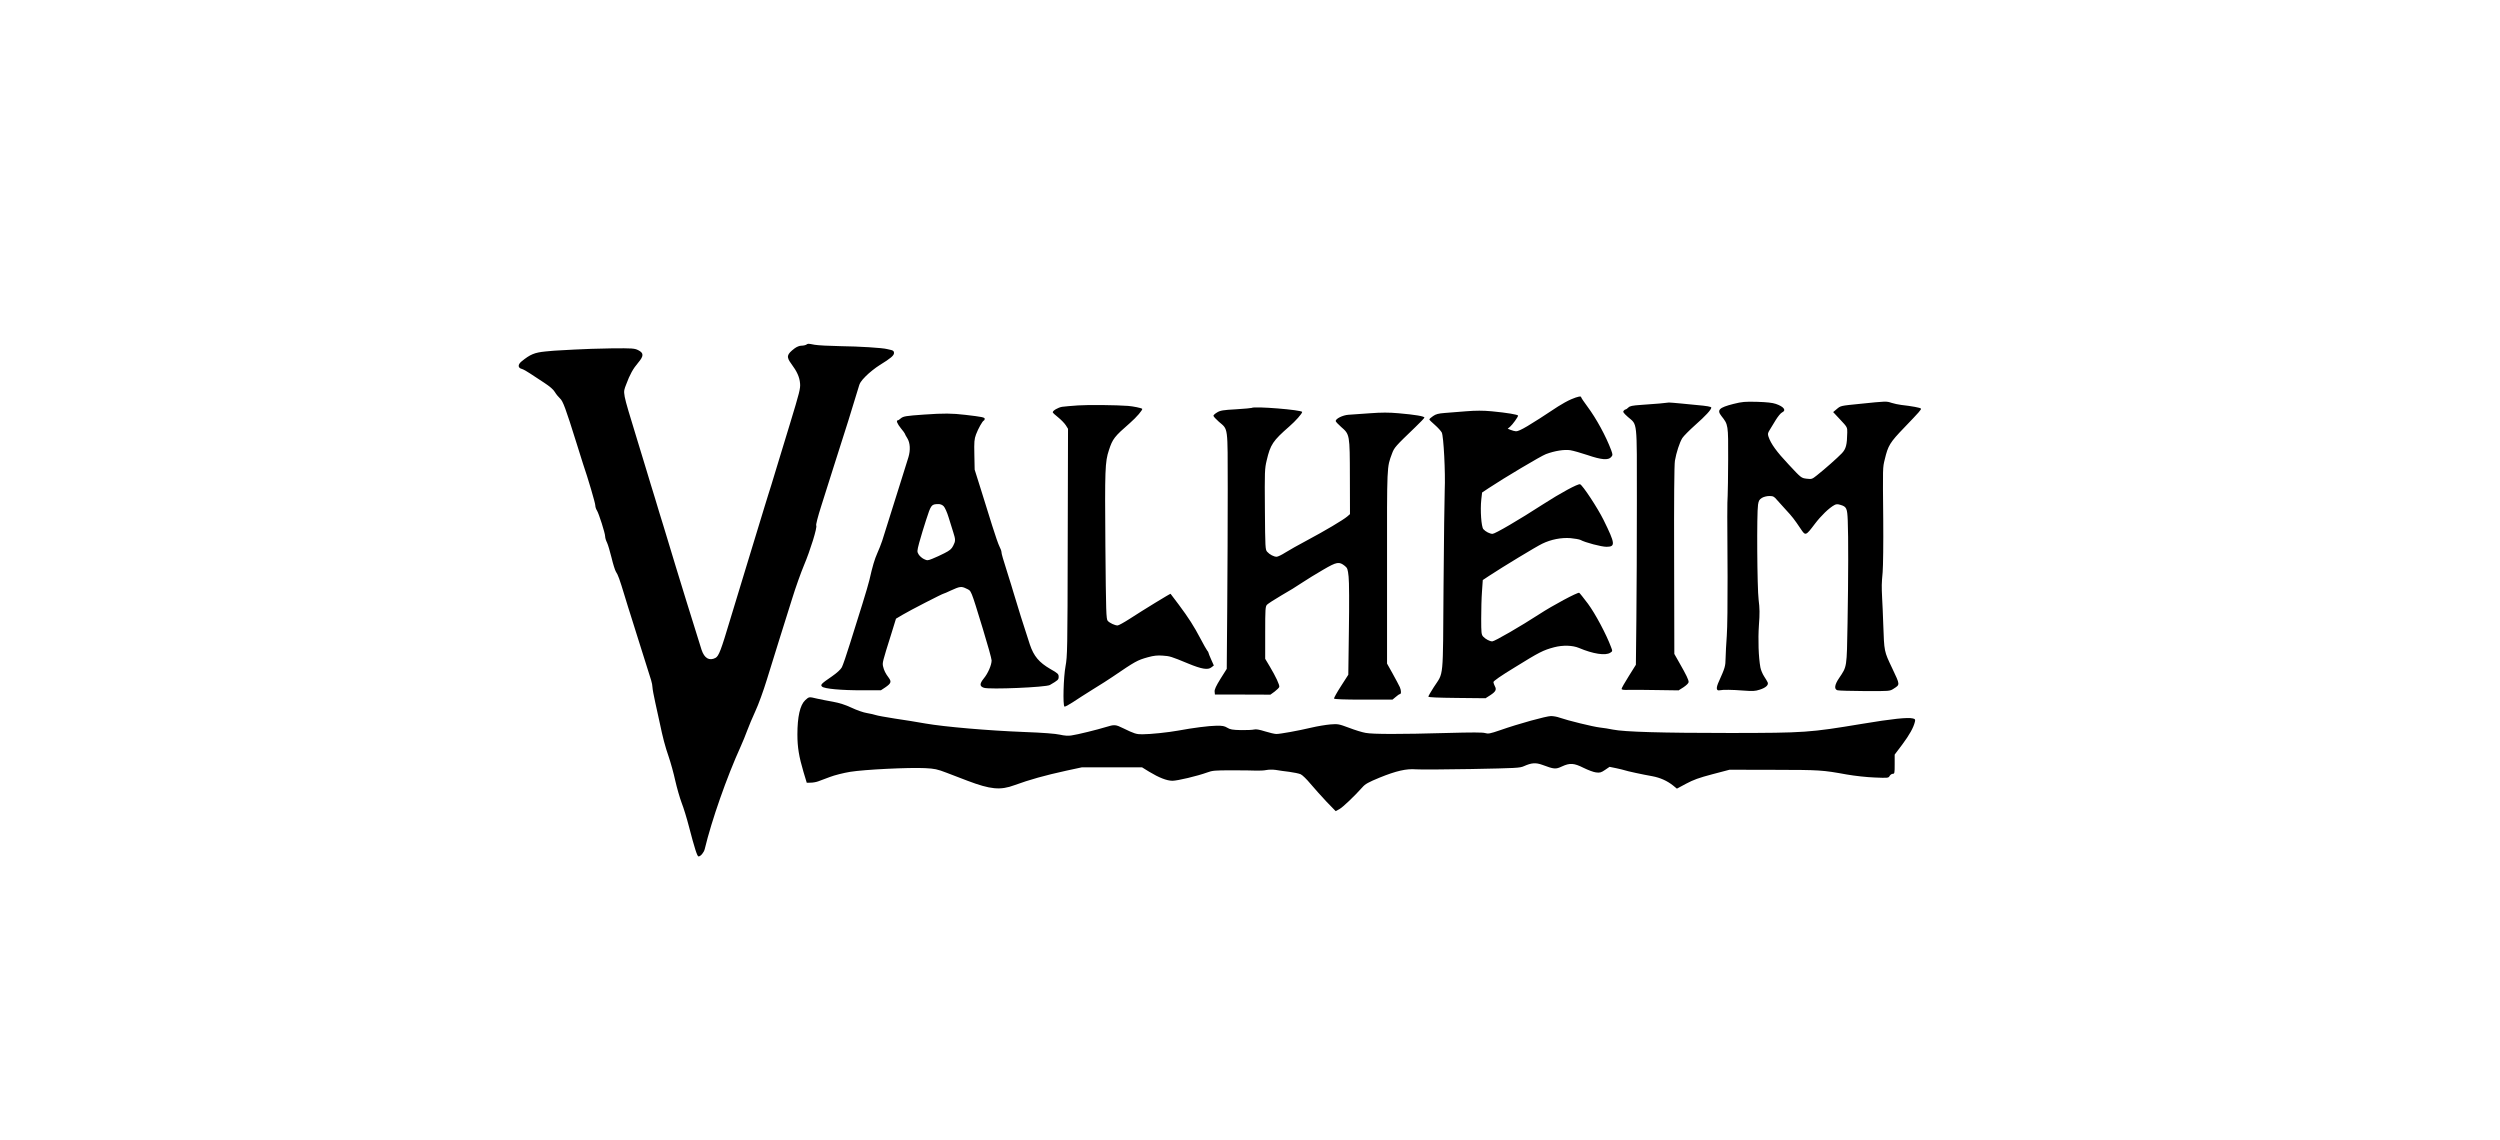
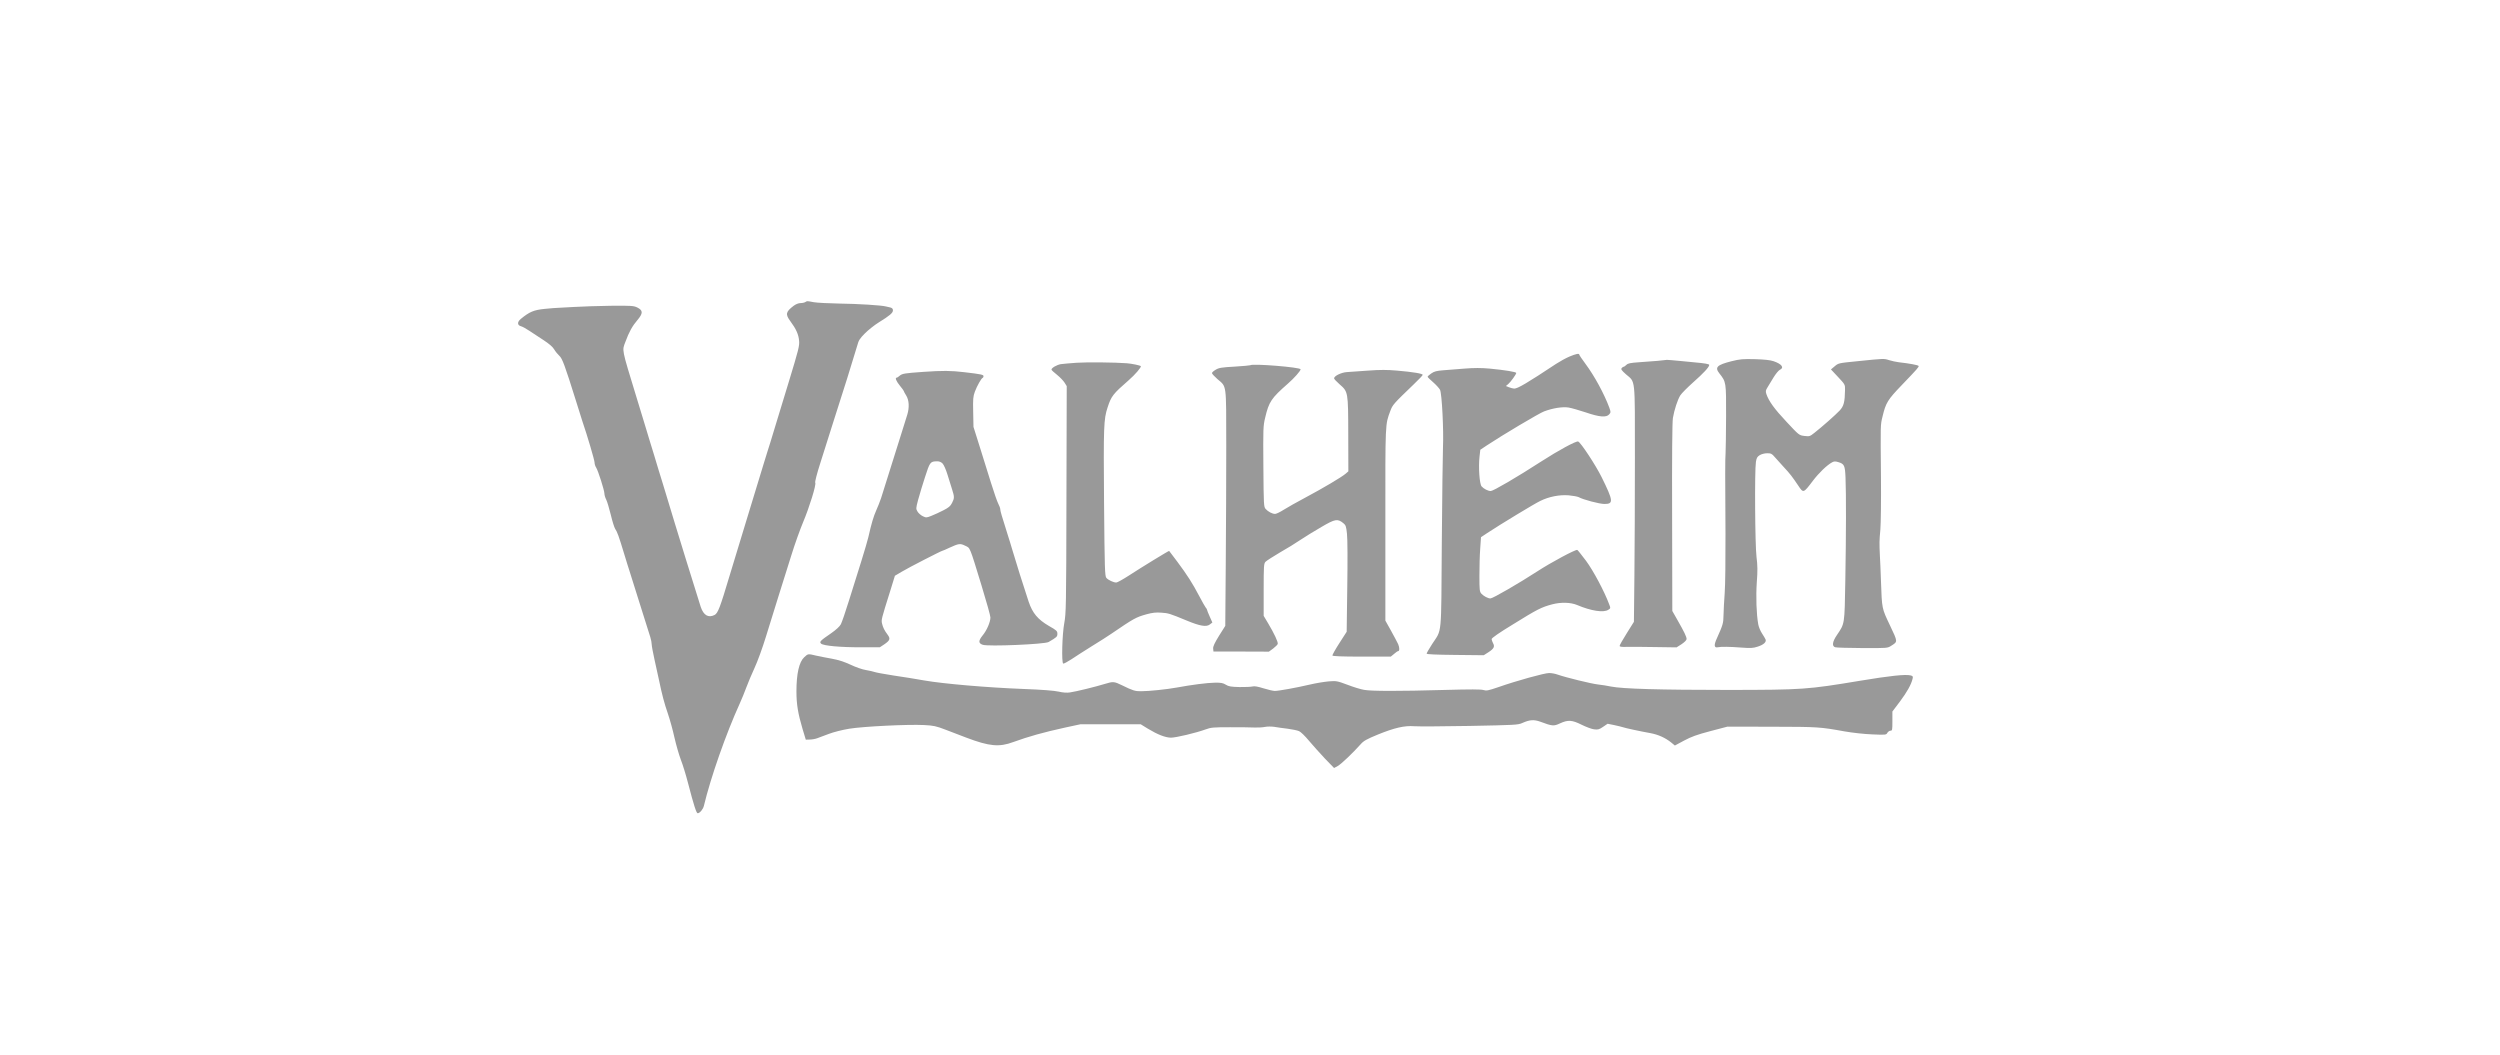
- <svg xmlns="http://www.w3.org/2000/svg" width="829" height="378" fill="none" viewBox="0 0 829 378">
-   <path fill="currentColor" d="M267.359 114.293c-.261.165-.981.33-1.569.33-.687 0-1.569.364-2.288.892-2.649 2.014-2.812 2.806-1.112 5.117 1.896 2.543 2.746 4.425 2.91 6.505.163 1.651-.197 3.037-3.302 13.239-1.929 6.274-3.956 12.877-4.479 14.693-1.471 4.887-2.256 7.429-2.746 8.915-.229.726-.817 2.575-1.275 4.127-.458 1.551-3.04 10.07-5.787 18.984a7125.81 7125.81 0 0 0-5.524 18.16c-3.106 10.4-3.825 12.315-4.937 12.909-2.059 1.057-3.661.132-4.609-2.674-1.014-3.104-8.598-27.602-11.442-37.144-.36-1.189-.948-3.071-1.275-4.193-.36-1.156-.916-3.005-1.275-4.127-.327-1.156-1.014-3.335-1.471-4.887a402.257 402.257 0 0 1-1.472-4.787c-.326-1.09-.882-2.972-1.275-4.226-.392-1.222-.98-3.137-1.307-4.293-.36-1.122-1.21-4.028-1.962-6.438-4.871-15.947-4.642-14.924-3.53-17.895 1.209-3.302 2.321-5.283 3.988-7.231 1.896-2.245 1.896-3.202 0-4.16-1.21-.594-1.896-.66-8.827-.594-4.119.066-9.644.231-12.259.396s-5.035.297-5.394.297c-.36 0-2.256.132-4.185.33-3.727.363-5.132.958-8.042 3.335-1.275 1.057-1.209 2.146.164 2.476.457.132 1.667.793 2.68 1.486 1.014.693 3.139 2.08 4.675 3.071 1.864 1.221 3.073 2.245 3.564 3.103.425.727 1.209 1.651 1.7 2.113.98.859 1.863 3.236 5.492 14.858.915 3.004 1.896 6.042 2.125 6.768 1.7 4.953 4.086 13.075 4.086 13.834 0 .463.229 1.222.523 1.651.654 1.024 2.746 7.594 2.746 8.651 0 .462.262 1.353.621 2.047.327.66.981 2.938 1.504 5.018.491 2.08 1.144 4.16 1.439 4.623.686.99 1.209 2.41 2.975 8.254.752 2.443 1.536 5.051 1.798 5.778.228.726 1.209 3.764 2.125 6.768a2984.532 2984.532 0 0 0 4.773 15.155c.261.826.457 1.882.457 2.377 0 .496.425 2.807.948 5.151.523 2.311 1.177 5.349 1.471 6.702.981 4.722 1.766 7.759 2.975 11.226.654 1.915 1.635 5.448 2.158 7.858.556 2.443 1.504 5.745 2.125 7.396.654 1.651 1.733 5.184 2.419 7.858 1.896 7.297 2.746 9.905 3.171 9.905.687 0 1.798-1.321 2.06-2.443 2.288-9.542 7.323-23.904 11.932-34.041.654-1.452 1.635-3.83 2.158-5.282.523-1.453 1.765-4.359 2.713-6.439.981-2.08 2.681-6.768 3.792-10.4 1.112-3.632 2.975-9.641 4.152-13.372s3.073-9.806 4.25-13.537c1.144-3.731 2.942-8.716 3.923-11.06 2.06-4.854 4.479-12.646 4.054-13.174-.163-.198.556-3.005 1.667-6.471 1.079-3.368 2.877-9.08 4.021-12.712a3737.564 3737.564 0 0 1 4.937-15.518c1.536-4.919 3.04-9.806 3.334-10.862.425-1.651.818-2.279 2.485-3.963 1.111-1.122 3.171-2.773 4.609-3.664 3.695-2.279 4.741-3.17 4.741-4.028 0-.529-.262-.793-.883-.958-.523-.099-1.144-.264-1.438-.33-1.439-.396-9.383-.892-15.333-.958-3.694-.066-7.584-.264-8.663-.462-2.288-.429-2.158-.429-2.779-.033Zm253.687 18.093c-1.177.496-3.139 1.585-4.414 2.411-9.611 6.372-12.749 8.221-13.926 8.221-.425-.033-1.21-.231-1.765-.462l-.981-.397.784-.66c.818-.693 2.648-3.236 2.648-3.665 0-.363-3.628-.957-8.761-1.453-2.942-.264-5.165-.264-8.5 0-2.452.199-5.655.463-7.094.562-2.059.165-2.877.363-3.825 1.023-.686.462-1.242.958-1.242 1.123 0 .132.817.957 1.831 1.816.98.858 2.027 2.014 2.288 2.509.621 1.189 1.242 13.438.981 19.084-.098 2.08-.262 16.409-.392 31.861-.229 31.861.13 28.296-3.237 33.512-.981 1.519-1.798 2.939-1.798 3.137 0 .231 3.138.363 9.481.429l9.48.099 1.602-1.023c1.798-1.189 2.125-1.849 1.471-3.005-.229-.429-.425-1.023-.458-1.321 0-.363 2.452-2.08 7.127-4.919 8.042-4.986 9.383-5.679 13.011-6.637 2.91-.759 6.114-.66 8.239.232 4.675 1.981 8.794 2.608 10.363 1.584.785-.495.785-.528.262-1.882-1.57-4.226-5.231-11.093-7.65-14.362-1.471-1.948-2.746-3.566-2.91-3.632-.588-.198-8.794 4.193-13.24 7.099-6.048 3.929-14.809 9.014-15.594 9.014-.817 0-2.256-.76-3.04-1.618-.556-.661-.621-1.222-.621-5.91 0-2.84.098-6.901.261-9.014l.262-3.797 2.092-1.387c4.348-2.872 15.725-9.773 17.621-10.664 2.909-1.42 6.309-2.08 9.382-1.849 1.406.132 2.877.396 3.302.594 1.537.859 6.963 2.278 8.598 2.278 3.073 0 2.942-1.023-.948-8.914-1.962-3.962-6.931-11.523-7.781-11.82-.653-.264-6.603 2.971-12.226 6.603-8.108 5.25-15.986 9.839-16.804 9.839-.882 0-2.321-.726-3.04-1.552-.687-.759-1.079-6.339-.687-9.839l.262-2.311 2.125-1.419c4.904-3.269 17.49-10.764 19.059-11.325 2.91-1.09 6.081-1.585 8.075-1.288.981.165 3.563.892 5.721 1.618 4.609 1.585 6.865 1.75 7.813.66.556-.66.556-.759.033-2.245-1.733-4.655-4.937-10.532-7.911-14.527-1.145-1.519-2.06-2.906-2.06-3.071 0-.462-1.079-.264-3.269.66Zm53.777 1.552c-4.805 1.222-5.59 2.014-3.988 4.028 2.256 2.873 2.256 2.807 2.223 14.297-.033 5.711-.098 11.126-.163 12.051-.164 2.047-.164 7.825-.033 26.909.033 8.32-.065 17.069-.262 19.645-.196 2.542-.359 5.844-.392 7.329-.033 2.741-.196 3.236-2.19 7.693-1.046 2.245-.948 3.269.261 3.005 1.047-.231 4.087-.198 7.846.099 3.073.231 3.891.198 5.394-.297 1.995-.628 3.008-1.552 2.648-2.411-.13-.297-.653-1.188-1.176-1.981-.523-.792-1.079-2.113-1.243-2.971-.621-3.401-.817-9.245-.49-14.032.294-3.83.261-5.613-.098-8.42-.491-3.896-.654-28.658-.196-31.531.196-1.287.425-1.717 1.275-2.245.621-.363 1.634-.627 2.484-.627 1.242 0 1.569.165 2.452 1.221.556.661 1.929 2.18 3.04 3.368 2.06 2.212 2.779 3.137 4.839 6.207 1.667 2.51 1.7 2.477 4.773-1.584 1.994-2.642 4.707-5.283 6.505-6.241.556-.297 1.046-.33 1.962-.033 2.027.595 2.256 1.123 2.419 5.184.229 5.448.196 18.886-.065 33.974-.262 15.089-.164 14.33-2.812 18.292-1.504 2.212-1.7 3.698-.523 4.028.458.132 4.544.231 9.088.264 8.141.033 8.271.033 9.481-.759 2.223-1.42 2.223-1.189-.425-6.802-2.713-5.712-2.648-5.382-2.975-14.692-.098-3.104-.262-6.868-.36-8.42-.196-4.259-.196-4.82.164-8.749.163-2.014.261-9.806.196-17.334-.163-17.73-.196-17.235.523-20.14 1.079-4.524 1.667-5.514 6.44-10.467 5.067-5.282 5.721-6.009 5.525-6.306-.163-.297-3.04-.825-6.571-1.222-.883-.099-2.354-.429-3.204-.693-1.667-.561-1.7-.561-10.363.33-6.636.661-6.44.627-7.813 1.783l-1.144.958 2.353 2.509c2.322 2.476 2.354 2.542 2.322 4.259-.066 4.127-.425 5.448-1.798 6.901-1.374 1.452-5.656 5.249-8.337 7.362-1.536 1.222-1.667 1.255-3.367 1.057-1.765-.231-1.765-.231-5.95-4.722-3.988-4.226-5.884-6.867-6.669-9.211-.294-.892-.229-1.222.392-2.212a97.907 97.907 0 0 0 2.027-3.335c.719-1.156 1.635-2.278 2.06-2.476 1.536-.694.654-1.915-2.027-2.84-1.144-.396-3.04-.594-6.212-.693-4.053-.099-4.936-.033-7.846.693Zm-24.518-.132c-1.439.132-4.217.33-6.179.462-2.844.198-3.661.364-4.152.859-.327.33-.752.627-.915.627-.164 0-.458.198-.654.462-.327.364-.033.76 1.406 2.047 3.204 2.774 2.975.562 2.975 27.867 0 13.173-.066 30.771-.164 39.125l-.163 15.187-2.354 3.764c-1.308 2.08-2.386 3.962-2.386 4.227 0 .297.621.396 2.549.33 1.374-.033 5.623 0 9.448.066l6.898.099 1.668-1.057c1.013-.693 1.667-1.353 1.667-1.717 0-.726-.752-2.311-3.073-6.372l-1.667-2.938-.066-31.069c-.065-20.141.033-31.73.262-33.017.457-2.675 1.536-6.009 2.452-7.495.425-.66 2.353-2.608 4.315-4.358 3.367-2.972 5.296-5.052 5.296-5.745 0-.297-1.439-.561-4.904-.859-.817-.099-3.073-.297-5.067-.495-1.962-.198-3.825-.33-4.087-.33-.261.033-1.667.165-3.105.33Zm-192.815.627c-2.125.133-4.512.364-5.296.463-1.341.231-3.106 1.254-3.106 1.816 0 .165.817.924 1.831 1.716.981.793 2.125 1.982 2.517 2.609l.719 1.155-.098 37.64c-.065 35.856-.131 37.804-.719 41.04-.687 3.632-.948 13.041-.36 13.438.164.099 1.406-.562 2.714-1.42 1.307-.892 4.38-2.84 6.8-4.358 2.419-1.486 5.296-3.302 6.375-4.061 7.617-5.184 8.238-5.547 11.801-6.538 1.929-.528 3.139-.66 4.871-.528 2.387.165 2.681.231 8.5 2.641 4.381 1.816 6.506 2.179 7.65 1.255l.817-.627-.883-1.981c-.49-1.09-.882-2.08-.882-2.213 0-.165-.196-.528-.458-.792-.229-.297-1.209-2.014-2.158-3.83-2.223-4.226-3.955-6.933-7.224-11.325-1.472-1.948-2.714-3.566-2.746-3.632-.099-.099-9.023 5.349-13.535 8.288-1.896 1.221-3.694 2.212-4.021 2.212-.915 0-2.648-.826-3.269-1.519-.523-.594-.588-2.674-.785-24.895-.196-25.39-.13-27.8 1.177-31.729 1.21-3.731 1.798-4.49 6.996-9.014 2.125-1.849 4.316-4.391 4.021-4.688-.261-.264-2.975-.825-4.642-.957-3.857-.298-13.24-.397-16.607-.166Zm57.602.826c-.098.066-2.451.297-5.23.462-4.283.231-5.231.396-6.244 1.024-.687.396-1.243.891-1.243 1.122 0 .231.818 1.123 1.798 1.981 3.139 2.708 2.91 1.123 2.943 22.155 0 10.169-.066 27.767-.164 39.125l-.163 20.668-2.06 3.269c-1.504 2.443-2.027 3.566-1.961 4.259l.098.991h9.186l9.219.033 1.406-1.024c.784-.594 1.471-1.288 1.536-1.552.131-.66-1.177-3.434-3.138-6.735l-1.537-2.576v-8.617c0-7.957.066-8.716.589-9.311.36-.363 2.484-1.75 4.74-3.07 2.289-1.288 5.394-3.203 6.931-4.259 1.536-1.024 4.642-2.939 6.93-4.26 4.577-2.674 5.329-2.806 7.258-1.254.817.66.948 1.056 1.21 3.533.196 1.617.228 9.079.098 17.664l-.197 14.857-2.419 3.764c-1.34 2.08-2.386 3.962-2.321 4.127.066.231 3.269.363 9.742.363h9.644l1.079-.891c.589-.528 1.177-.925 1.34-.925.524 0 .524-1.155.033-2.311-.294-.627-1.373-2.674-2.386-4.49l-1.864-3.335V188.02c-.032-34.305-.065-32.951 1.635-37.573.752-2.047 1.046-2.378 7.748-8.816 1.667-1.585 3.007-3.004 3.007-3.169 0-.43-3.138-.958-8.499-1.42-3.368-.297-5.591-.297-9.644 0-2.877.198-6.048.429-7.062.495-1.863.132-4.217 1.288-4.217 2.08 0 .198.817 1.09 1.798 1.948 2.877 2.509 2.877 2.41 2.91 16.674l.032 12.249-.915.792c-1.308 1.123-7.421 4.755-13.306 7.891-2.778 1.486-6.048 3.302-7.224 4.061-1.177.76-2.485 1.387-2.877 1.387-.916 0-2.321-.726-3.139-1.651-.621-.693-.654-1.254-.752-14.065-.098-12.546-.065-13.504.589-16.211 1.242-5.316 2.059-6.505 7.519-11.292 2.059-1.783 4.25-4.259 4.25-4.787 0-.694-16.084-1.981-16.706-1.354Zm-108.666 2.212c-6.081.429-6.866.561-7.716 1.255-.392.363-.85.66-1.013.66-.621 0-.164 1.156 1.046 2.641.719.859 1.308 1.684 1.308 1.783 0 .132.359.793.817 1.519.948 1.519 1.079 3.962.36 6.306a444.7 444.7 0 0 0-2.158 6.901c-1.733 5.613-5.492 17.565-6.538 20.8a49.437 49.437 0 0 1-1.602 4.062c-.916 2.047-1.602 4.358-2.648 8.98-.196.892-1.243 4.457-2.321 7.924-1.079 3.434-2.91 9.311-4.087 13.042-1.144 3.731-2.386 7.297-2.713 7.924-.393.726-1.602 1.849-3.269 3.004-3.564 2.444-3.923 2.807-3.302 3.401.719.727 6.473 1.255 13.436 1.222h6.081l1.503-.991c1.864-1.287 2.06-1.849 1.112-3.136-1.079-1.42-1.602-2.477-1.896-3.797-.262-1.189-.229-1.387 2.681-10.632l1.601-5.183 2.289-1.354c2.125-1.288 13.175-6.967 13.534-6.967.098 0 1.144-.429 2.289-.99 3.105-1.42 3.563-1.486 5.23-.66 1.7.825 1.341-.1 5.46 13.338 1.602 5.217 2.909 9.938 2.909 10.467 0 1.518-1.209 4.325-2.615 6.009-1.406 1.75-1.406 2.575.065 3.07 1.798.628 20.596-.165 21.871-.924 2.713-1.585 2.91-1.75 2.91-2.74 0-.892-.262-1.156-2.779-2.576-3.727-2.179-5.46-4.226-6.767-8.089-1.308-3.863-4.773-14.891-5.525-17.565-.36-1.189-.981-3.335-1.471-4.787-1.995-6.307-2.42-7.759-2.42-8.321 0-.33-.294-1.155-.653-1.816-.36-.66-1.439-3.797-2.42-6.933-.98-3.137-2.68-8.618-3.792-12.15l-2.027-6.439-.098-4.919c-.098-4.358-.032-5.151.556-6.769.719-1.915 2.125-4.424 2.583-4.589.163-.066.294-.33.294-.561 0-.496-.752-.661-6.375-1.321-4.544-.528-7.061-.561-13.73-.099Zm6.505 30.409c.392.396 1.144 2.047 1.635 3.697a871.528 871.528 0 0 1 1.536 4.92c.785 2.443.785 2.905-.032 4.49-.523 1.057-1.112 1.552-2.943 2.477a52.401 52.401 0 0 1-3.955 1.815c-1.57.628-1.7.628-2.812.1-.621-.298-1.406-.991-1.732-1.519-.556-.925-.556-1.057.163-3.83a203.73 203.73 0 0 1 2.288-7.561c1.635-5.085 1.766-5.283 4.021-5.316a2.398 2.398 0 0 1 1.831.727Z" />
-   <path fill="currentColor" d="M266.967 232.23c-1.667 1.584-2.55 5.447-2.55 11.324 0 4.259.523 7.363 2.027 12.448l1.079 3.565 1.307-.033c.719 0 1.831-.198 2.452-.429l3.89-1.452c1.537-.595 4.545-1.354 6.768-1.717 4.674-.76 19.418-1.486 24.812-1.222 3.172.165 4.022.33 7.193 1.552 1.994.759 5.1 1.948 6.898 2.641 7.584 2.873 10.886 3.203 15.561 1.453 5.1-1.849 9.905-3.203 17.261-4.821l5.067-1.089h19.975l2.353 1.453c3.27 1.981 5.82 2.971 7.683 3.004 1.7 0 8.336-1.585 11.507-2.74 1.766-.661 2.583-.727 8.173-.727 3.433 0 7.094.033 8.173.099 1.079.033 2.583-.033 3.335-.198.784-.165 2.125-.165 3.105-.033.949.165 2.975.463 4.479.628 1.504.198 3.204.561 3.76.792.556.231 2.027 1.651 3.302 3.203 1.275 1.518 3.661 4.16 5.296 5.91l3.04 3.136 1.21-.66c1.144-.627 4.969-4.259 7.649-7.264.948-1.089 1.962-1.651 5.721-3.202 5.46-2.213 8.827-3.005 12.064-2.741 1.242.099 9.513.066 18.307-.099 15.005-.297 16.117-.33 17.49-.957 2.517-1.123 3.89-1.222 6.081-.43 3.89 1.453 4.413 1.519 6.505.529 2.648-1.222 3.988-1.123 7.16.462 1.471.726 3.301 1.42 4.119 1.519 1.307.165 1.7.066 3.007-.826l1.504-1.023 2.256.462c1.209.264 2.452.561 2.713.66.654.265 6.146 1.453 9.187 1.981 2.648.496 4.936 1.519 6.93 3.104l1.243 1.023 3.073-1.65c2.419-1.288 4.217-1.948 8.728-3.137l5.656-1.486 14.874.033c15.202.033 15.823.066 24.029 1.552 2.648.462 6.538.892 9.186.991 4.479.198 4.642.165 5.002-.529.229-.363.686-.693 1.013-.693.622 0 .654-.231.654-3.17v-3.202l2.517-3.335c2.387-3.203 3.727-5.613 4.185-7.528.196-.792.098-.924-.654-1.122-1.7-.43-6.93.132-16.836 1.782-17.49 2.906-18.863 3.005-43.643 3.038-22.688 0-35.242-.363-38.969-1.123-1.209-.264-3.171-.561-4.348-.693-2.157-.231-10.755-2.344-13.37-3.269-.785-.297-2.06-.528-2.845-.528-1.536 0-10.755 2.542-16.869 4.689-3.367 1.155-3.955 1.254-4.936.957-.785-.264-4.348-.264-12.815-.033-15.267.429-24.421.429-26.84-.033-1.046-.165-3.531-.924-5.492-1.684-3.465-1.287-3.694-1.321-6.244-1.122-1.471.132-4.283.594-6.244 1.056-4.479 1.057-10.363 2.113-11.638 2.113-.556 0-2.223-.396-3.727-.858-1.896-.595-3.008-.793-3.629-.628-.523.133-2.452.232-4.348.199-2.877-.066-3.629-.199-4.577-.793-.915-.561-1.602-.693-3.596-.66-2.517.033-7.682.693-12.684 1.618-3.237.594-9.154 1.221-11.867 1.221-1.929.033-2.746-.231-6.31-1.981-2.615-1.287-2.942-1.287-5.753-.429-2.747.858-9.546 2.542-11.508 2.806-1.013.166-2.354.066-3.759-.264-1.439-.33-5.558-.66-11.867-.891-11.933-.462-26.415-1.717-32.692-2.807-2.615-.462-7.192-1.221-10.233-1.65-3.007-.463-5.851-.991-6.276-1.156-.458-.165-1.766-.462-2.91-.66-1.144-.165-3.4-.958-5.132-1.783-2.125-.991-4.022-1.585-6.179-1.981-1.7-.297-4.054-.76-5.231-1.024-2.779-.66-2.648-.66-3.988.562Z" />
+ <svg xmlns="http://www.w3.org/2000/svg" width="830" height="350" fill="none" viewBox="0 0 830 350">
+   <path fill="#999" d="M267.359 100.293c-.261.165-.981.33-1.569.33-.687 0-1.569.364-2.288.892-2.649 2.014-2.812 2.806-1.112 5.117 1.896 2.543 2.746 4.425 2.91 6.505.163 1.651-.197 3.037-3.302 13.239-1.929 6.274-3.956 12.877-4.479 14.693-1.471 4.887-2.256 7.429-2.746 8.915-.229.726-.817 2.575-1.275 4.127-.458 1.551-3.04 10.07-5.787 18.984a7125.81 7125.81 0 0 0-5.524 18.16c-3.106 10.4-3.825 12.315-4.937 12.909-2.059 1.057-3.661.132-4.609-2.674-1.014-3.104-8.598-27.602-11.442-37.144-.36-1.189-.948-3.071-1.275-4.193-.36-1.156-.916-3.005-1.275-4.127-.327-1.156-1.014-3.335-1.471-4.887a402.257 402.257 0 0 1-1.472-4.787c-.326-1.09-.882-2.972-1.275-4.226-.392-1.222-.98-3.137-1.307-4.293-.36-1.122-1.21-4.028-1.962-6.438-4.871-15.947-4.642-14.924-3.53-17.895 1.209-3.302 2.321-5.283 3.988-7.231 1.896-2.245 1.896-3.202 0-4.16-1.21-.594-1.896-.66-8.827-.594-4.119.066-9.644.231-12.259.396s-5.035.297-5.394.297c-.36 0-2.256.132-4.185.33-3.727.363-5.132.958-8.042 3.335-1.275 1.057-1.209 2.146.164 2.476.457.132 1.667.793 2.68 1.486 1.014.693 3.139 2.08 4.675 3.071 1.864 1.221 3.073 2.245 3.564 3.103.425.727 1.209 1.651 1.7 2.113.98.859 1.863 3.236 5.492 14.858.915 3.004 1.896 6.042 2.125 6.768 1.7 4.953 4.086 13.075 4.086 13.834 0 .463.229 1.222.523 1.651.654 1.024 2.746 7.594 2.746 8.651 0 .462.262 1.353.621 2.047.327.66.981 2.938 1.504 5.018.491 2.08 1.144 4.16 1.439 4.623.686.99 1.209 2.41 2.975 8.254.752 2.443 1.536 5.051 1.798 5.778.228.726 1.209 3.764 2.125 6.768a2984.532 2984.532 0 0 0 4.773 15.155c.261.826.457 1.882.457 2.377 0 .496.425 2.807.948 5.151.523 2.311 1.177 5.349 1.471 6.702.981 4.722 1.766 7.759 2.975 11.226.654 1.915 1.635 5.448 2.158 7.858.556 2.443 1.504 5.745 2.125 7.396.654 1.651 1.733 5.184 2.419 7.858 1.896 7.297 2.746 9.905 3.171 9.905.687 0 1.798-1.321 2.06-2.443 2.288-9.542 7.323-23.904 11.932-34.041.654-1.452 1.635-3.83 2.158-5.282.523-1.453 1.765-4.359 2.713-6.439.981-2.08 2.681-6.768 3.792-10.4 1.112-3.632 2.975-9.641 4.152-13.372s3.073-9.806 4.25-13.537c1.144-3.731 2.942-8.716 3.923-11.06 2.06-4.854 4.479-12.646 4.054-13.174-.163-.198.556-3.005 1.667-6.471 1.079-3.368 2.877-9.08 4.021-12.712a3737.564 3737.564 0 0 1 4.937-15.518c1.536-4.919 3.04-9.806 3.334-10.862.425-1.651.818-2.279 2.485-3.963 1.111-1.122 3.171-2.773 4.609-3.664 3.695-2.279 4.741-3.17 4.741-4.028 0-.529-.262-.793-.883-.958-.523-.099-1.144-.264-1.438-.33-1.439-.396-9.383-.892-15.333-.958-3.694-.066-7.584-.264-8.663-.462-2.288-.43-2.158-.43-2.779-.033Zm253.687 18.093c-1.177.496-3.139 1.585-4.414 2.411-9.611 6.372-12.749 8.221-13.926 8.221-.425-.033-1.21-.231-1.765-.462l-.981-.397.784-.66c.818-.693 2.648-3.236 2.648-3.665 0-.363-3.628-.957-8.761-1.453-2.942-.264-5.165-.264-8.5 0-2.452.199-5.655.463-7.094.562-2.059.165-2.877.363-3.825 1.023-.686.462-1.242.958-1.242 1.123 0 .132.817.957 1.831 1.816.98.858 2.027 2.014 2.288 2.509.621 1.189 1.242 13.438.981 19.084-.098 2.08-.262 16.409-.392 31.861-.229 31.861.13 28.296-3.237 33.512-.981 1.519-1.798 2.939-1.798 3.137 0 .231 3.138.363 9.481.429l9.48.099 1.602-1.023c1.798-1.189 2.125-1.849 1.471-3.005-.229-.429-.425-1.023-.458-1.321 0-.363 2.452-2.08 7.127-4.919 8.042-4.986 9.383-5.679 13.011-6.636 2.91-.76 6.114-.661 8.239.231 4.675 1.981 8.794 2.608 10.363 1.584.785-.495.785-.528.262-1.882-1.57-4.226-5.231-11.093-7.65-14.362-1.471-1.948-2.746-3.566-2.91-3.632-.588-.198-8.794 4.193-13.24 7.099-6.048 3.929-14.809 9.014-15.594 9.014-.817 0-2.256-.76-3.04-1.618-.556-.661-.621-1.222-.621-5.91 0-2.84.098-6.901.261-9.014l.262-3.797 2.092-1.387c4.348-2.872 15.725-9.773 17.621-10.664 2.909-1.42 6.309-2.08 9.382-1.849 1.406.132 2.877.396 3.302.594 1.537.859 6.963 2.278 8.598 2.278 3.073 0 2.942-1.023-.948-8.914-1.962-3.962-6.931-11.523-7.781-11.82-.653-.264-6.603 2.971-12.226 6.603-8.108 5.25-15.986 9.839-16.804 9.839-.882 0-2.321-.726-3.04-1.552-.687-.759-1.079-6.339-.687-9.839l.262-2.311 2.125-1.419c4.904-3.269 17.49-10.764 19.059-11.325 2.91-1.09 6.081-1.585 8.075-1.288.981.165 3.563.892 5.721 1.618 4.609 1.585 6.865 1.75 7.813.66.556-.66.556-.759.033-2.245-1.733-4.655-4.937-10.532-7.911-14.527-1.145-1.519-2.06-2.906-2.06-3.071 0-.462-1.079-.264-3.269.66Zm53.777 1.552c-4.805 1.222-5.59 2.014-3.988 4.028 2.256 2.873 2.256 2.807 2.223 14.297-.033 5.711-.098 11.126-.163 12.051-.164 2.047-.164 7.825-.033 26.909.033 8.32-.065 17.069-.262 19.645-.196 2.542-.359 5.844-.392 7.329-.033 2.741-.196 3.236-2.19 7.693-1.046 2.245-.948 3.269.261 3.005 1.047-.231 4.087-.198 7.846.099 3.073.231 3.891.198 5.394-.297 1.995-.628 3.008-1.552 2.648-2.411-.13-.297-.653-1.188-1.176-1.981-.524-.792-1.079-2.113-1.243-2.971-.621-3.401-.817-9.245-.49-14.032.294-3.83.261-5.613-.098-8.42-.491-3.896-.654-28.658-.196-31.531.196-1.287.425-1.717 1.275-2.245.621-.363 1.634-.627 2.484-.627 1.242 0 1.569.165 2.452 1.221.556.661 1.929 2.18 3.04 3.368 2.06 2.212 2.779 3.137 4.839 6.207 1.667 2.51 1.7 2.477 4.773-1.584 1.994-2.642 4.707-5.283 6.505-6.241.556-.297 1.046-.33 1.962-.033 2.027.595 2.256 1.123 2.419 5.184.229 5.448.196 18.886-.065 33.974-.262 15.089-.164 14.33-2.812 18.292-1.504 2.212-1.7 3.698-.523 4.028.458.132 4.544.231 9.088.264 8.141.033 8.271.033 9.481-.759 2.223-1.42 2.223-1.189-.425-6.802-2.713-5.712-2.648-5.382-2.975-14.692-.098-3.104-.262-6.868-.36-8.42-.196-4.259-.196-4.82.164-8.749.163-2.014.261-9.806.196-17.334-.163-17.73-.196-17.235.523-20.14 1.079-4.524 1.667-5.514 6.44-10.467 5.067-5.282 5.721-6.009 5.525-6.306-.163-.297-3.04-.825-6.571-1.222-.882-.099-2.354-.429-3.204-.693-1.667-.561-1.7-.561-10.363.33-6.636.661-6.44.627-7.813 1.783l-1.144.958 2.353 2.509c2.322 2.476 2.354 2.542 2.322 4.259-.066 4.127-.425 5.448-1.799 6.901-1.373 1.452-5.655 5.249-8.336 7.362-1.536 1.222-1.667 1.255-3.367 1.057-1.765-.231-1.765-.231-5.95-4.722-3.988-4.226-5.884-6.867-6.669-9.211-.294-.892-.229-1.222.392-2.212a97.907 97.907 0 0 0 2.027-3.335c.719-1.156 1.635-2.278 2.06-2.476 1.536-.694.654-1.915-2.027-2.84-1.144-.396-3.04-.594-6.212-.693-4.053-.099-4.936-.033-7.846.693Zm-24.518-.132c-1.439.132-4.217.33-6.179.462-2.844.198-3.661.364-4.152.859-.327.33-.752.627-.915.627-.164 0-.458.198-.654.462-.327.364-.033.76 1.406 2.047 3.204 2.774 2.975.562 2.975 27.867 0 13.173-.066 30.771-.164 39.125l-.163 15.187-2.354 3.764c-1.308 2.08-2.386 3.962-2.386 4.227 0 .297.621.396 2.549.33 1.374-.033 5.623 0 9.448.066l6.898.099 1.667-1.057c1.014-.693 1.668-1.353 1.668-1.717 0-.726-.752-2.311-3.073-6.372l-1.668-2.938-.065-31.069c-.065-20.141.033-31.73.262-33.017.457-2.675 1.536-6.009 2.452-7.495.425-.66 2.353-2.608 4.315-4.358 3.367-2.972 5.296-5.052 5.296-5.745 0-.297-1.439-.561-4.904-.859-.817-.099-3.073-.297-5.067-.495-1.962-.198-3.825-.33-4.087-.33-.261.033-1.667.165-3.105.33Zm-192.815.627c-2.125.133-4.512.364-5.296.463-1.341.231-3.106 1.254-3.106 1.816 0 .165.817.924 1.831 1.716.981.793 2.125 1.982 2.517 2.609l.719 1.155-.098 37.64c-.065 35.856-.131 37.804-.719 41.04-.687 3.632-.948 13.041-.36 13.438.164.099 1.406-.562 2.714-1.42 1.307-.892 4.38-2.84 6.8-4.358 2.419-1.486 5.296-3.302 6.375-4.061 7.617-5.184 8.238-5.547 11.801-6.538 1.929-.528 3.139-.66 4.871-.528 2.387.165 2.681.231 8.5 2.641 4.381 1.816 6.506 2.179 7.65 1.255l.817-.627-.883-1.981c-.49-1.09-.882-2.08-.882-2.213 0-.165-.196-.528-.458-.792-.229-.297-1.209-2.014-2.158-3.83-2.223-4.226-3.955-6.933-7.224-11.325-1.472-1.948-2.714-3.566-2.746-3.632-.099-.099-9.023 5.349-13.535 8.288-1.896 1.221-3.694 2.212-4.021 2.212-.915 0-2.648-.826-3.269-1.519-.523-.594-.588-2.674-.785-24.895-.196-25.39-.13-27.8 1.177-31.729 1.21-3.731 1.798-4.49 6.996-9.014 2.125-1.849 4.316-4.391 4.021-4.688-.261-.264-2.975-.825-4.642-.957-3.857-.298-13.24-.397-16.607-.166Zm57.602.826c-.098.066-2.451.297-5.23.462-4.283.231-5.231.396-6.244 1.024-.687.396-1.243.891-1.243 1.122 0 .231.818 1.123 1.798 1.981 3.139 2.708 2.91 1.123 2.943 22.155 0 10.169-.066 27.767-.164 39.125l-.163 20.668-2.06 3.269c-1.504 2.443-2.027 3.566-1.961 4.259l.098.991h9.186l9.219.033 1.406-1.024c.784-.594 1.471-1.288 1.536-1.552.131-.66-1.177-3.434-3.138-6.735l-1.537-2.576v-8.617c0-7.957.066-8.716.589-9.311.36-.363 2.484-1.75 4.74-3.07 2.289-1.288 5.394-3.203 6.931-4.259 1.536-1.024 4.642-2.939 6.93-4.26 4.577-2.674 5.329-2.806 7.258-1.254.817.66.948 1.056 1.21 3.533.196 1.617.228 9.079.098 17.664l-.197 14.857-2.419 3.764c-1.34 2.08-2.386 3.962-2.321 4.127.066.231 3.269.363 9.742.363h9.644l1.079-.891c.589-.528 1.177-.925 1.34-.925.524 0 .524-1.155.033-2.311-.294-.627-1.373-2.674-2.386-4.49l-1.864-3.335V174.02c-.032-34.305-.065-32.951 1.635-37.573.752-2.047 1.046-2.378 7.748-8.816 1.667-1.585 3.007-3.004 3.007-3.169 0-.43-3.138-.958-8.499-1.42-3.368-.297-5.591-.297-9.644 0-2.877.198-6.048.429-7.062.495-1.863.132-4.217 1.288-4.217 2.08 0 .198.817 1.09 1.798 1.948 2.877 2.509 2.877 2.41 2.91 16.674l.032 12.249-.915.792c-1.308 1.123-7.421 4.755-13.306 7.891-2.778 1.486-6.048 3.302-7.224 4.061-1.177.76-2.485 1.387-2.877 1.387-.916 0-2.321-.726-3.139-1.651-.621-.693-.654-1.254-.752-14.065-.098-12.546-.065-13.504.589-16.211 1.242-5.316 2.059-6.505 7.519-11.292 2.059-1.783 4.25-4.259 4.25-4.787 0-.694-16.084-1.981-16.706-1.354Zm-108.666 2.212c-6.081.429-6.866.561-7.716 1.255-.392.363-.85.66-1.013.66-.621 0-.164 1.156 1.046 2.641.719.859 1.308 1.684 1.308 1.783 0 .132.359.793.817 1.519.948 1.519 1.079 3.962.36 6.306a444.7 444.7 0 0 0-2.158 6.901c-1.733 5.613-5.492 17.565-6.538 20.8a49.437 49.437 0 0 1-1.602 4.062c-.916 2.047-1.602 4.358-2.648 8.98-.196.892-1.243 4.457-2.321 7.924-1.079 3.434-2.91 9.311-4.087 13.042-1.144 3.731-2.386 7.297-2.713 7.924-.393.726-1.602 1.849-3.269 3.004-3.564 2.444-3.923 2.807-3.302 3.401.719.727 6.473 1.255 13.436 1.222h6.081l1.503-.991c1.864-1.287 2.06-1.849 1.112-3.136-1.079-1.42-1.602-2.477-1.896-3.797-.262-1.189-.229-1.387 2.681-10.632l1.601-5.183 2.289-1.354c2.125-1.288 13.175-6.967 13.534-6.967.098 0 1.144-.429 2.289-.99 3.105-1.42 3.563-1.486 5.23-.66 1.7.825 1.341-.1 5.46 13.338 1.602 5.217 2.909 9.938 2.909 10.467 0 1.518-1.209 4.325-2.615 6.009-1.406 1.75-1.406 2.575.065 3.07 1.798.628 20.596-.165 21.871-.924 2.713-1.585 2.91-1.75 2.91-2.74 0-.892-.262-1.156-2.779-2.576-3.727-2.179-5.46-4.226-6.767-8.089-1.308-3.863-4.773-14.891-5.525-17.565-.36-1.189-.981-3.335-1.471-4.787-1.995-6.307-2.42-7.759-2.42-8.321 0-.33-.294-1.155-.653-1.816-.36-.66-1.439-3.797-2.42-6.933-.98-3.137-2.68-8.618-3.792-12.15l-2.027-6.439-.098-4.919c-.098-4.358-.032-5.151.556-6.769.719-1.915 2.125-4.424 2.583-4.589.163-.066.294-.33.294-.561 0-.496-.752-.661-6.375-1.321-4.544-.528-7.061-.561-13.73-.099Zm6.505 30.409c.393.396 1.144 2.047 1.635 3.697a871.528 871.528 0 0 1 1.536 4.92c.785 2.443.785 2.905-.032 4.49-.523 1.057-1.112 1.552-2.943 2.477a52.401 52.401 0 0 1-3.955 1.815c-1.57.628-1.7.628-2.812.1-.621-.298-1.406-.991-1.732-1.519-.556-.925-.556-1.057.163-3.83a203.73 203.73 0 0 1 2.288-7.561c1.635-5.085 1.766-5.283 4.021-5.316a2.398 2.398 0 0 1 1.831.727Z" />
+   <path fill="#999" d="M266.967 218.23c-1.667 1.584-2.55 5.447-2.55 11.324 0 4.259.523 7.363 2.027 12.448l1.079 3.565 1.307-.033c.719 0 1.831-.198 2.452-.429l3.89-1.452c1.537-.595 4.545-1.354 6.768-1.717 4.674-.76 19.418-1.486 24.812-1.222 3.172.165 4.022.33 7.193 1.552 1.994.759 5.1 1.948 6.898 2.641 7.584 2.873 10.886 3.203 15.561 1.453 5.1-1.849 9.905-3.203 17.261-4.821l5.067-1.089h19.975l2.353 1.453c3.27 1.981 5.82 2.971 7.683 3.004 1.7 0 8.336-1.585 11.507-2.74 1.766-.661 2.583-.727 8.173-.727 3.433 0 7.094.033 8.173.099 1.079.033 2.583-.033 3.335-.198.784-.165 2.125-.165 3.105-.033.949.165 2.975.463 4.479.628 1.504.198 3.204.561 3.76.792.556.231 2.027 1.651 3.302 3.203 1.275 1.518 3.661 4.16 5.296 5.91l3.04 3.136 1.21-.66c1.144-.627 4.969-4.259 7.649-7.264.948-1.089 1.962-1.651 5.721-3.202 5.46-2.213 8.827-3.005 12.064-2.741 1.242.099 9.513.066 18.307-.099 15.005-.297 16.117-.33 17.49-.957 2.517-1.123 3.89-1.222 6.081-.43 3.89 1.453 4.413 1.519 6.505.529 2.648-1.222 3.988-1.123 7.16.462 1.471.726 3.301 1.42 4.119 1.519 1.307.165 1.7.066 3.007-.826l1.504-1.023 2.256.462c1.209.264 2.452.561 2.713.66.654.265 6.146 1.453 9.187 1.981 2.648.496 4.936 1.519 6.93 3.104l1.243 1.023 3.073-1.65c2.419-1.288 4.217-1.948 8.728-3.137l5.656-1.486 14.875.033c15.201.033 15.822.066 24.028 1.552 2.648.462 6.538.892 9.186.991 4.479.198 4.642.165 5.002-.529.229-.363.686-.693 1.013-.693.622 0 .654-.231.654-3.17v-3.202l2.518-3.335c2.386-3.203 3.726-5.613 4.184-7.528.196-.792.098-.924-.654-1.122-1.7-.43-6.93.132-16.836 1.782-17.49 2.906-18.863 3.005-43.643 3.038-22.688 0-35.242-.363-38.969-1.123-1.209-.264-3.171-.561-4.348-.693-2.157-.231-10.755-2.344-13.37-3.269-.785-.297-2.06-.528-2.845-.528-1.536 0-10.755 2.542-16.869 4.689-3.367 1.155-3.955 1.254-4.936.957-.785-.264-4.348-.264-12.815-.033-15.267.429-24.421.429-26.84-.033-1.046-.165-3.531-.924-5.492-1.684-3.465-1.287-3.694-1.321-6.244-1.122-1.471.132-4.283.594-6.244 1.056-4.479 1.057-10.363 2.113-11.638 2.113-.556 0-2.223-.396-3.727-.858-1.896-.595-3.008-.793-3.629-.628-.523.133-2.452.232-4.348.199-2.877-.066-3.629-.199-4.577-.793-.915-.561-1.602-.693-3.596-.66-2.517.033-7.682.693-12.684 1.618-3.237.594-9.154 1.221-11.867 1.221-1.929.033-2.746-.231-6.31-1.981-2.615-1.287-2.942-1.287-5.753-.429-2.747.858-9.546 2.542-11.508 2.806-1.013.166-2.354.067-3.759-.264-1.439-.33-5.558-.66-11.867-.891-11.933-.462-26.415-1.717-32.692-2.807-2.615-.462-7.192-1.221-10.233-1.65-3.007-.463-5.851-.991-6.276-1.156-.458-.165-1.766-.462-2.91-.66-1.144-.165-3.4-.958-5.132-1.783-2.125-.991-4.022-1.585-6.179-1.981-1.7-.297-4.054-.76-5.231-1.024-2.779-.66-2.648-.66-3.988.562Z" />
</svg>
